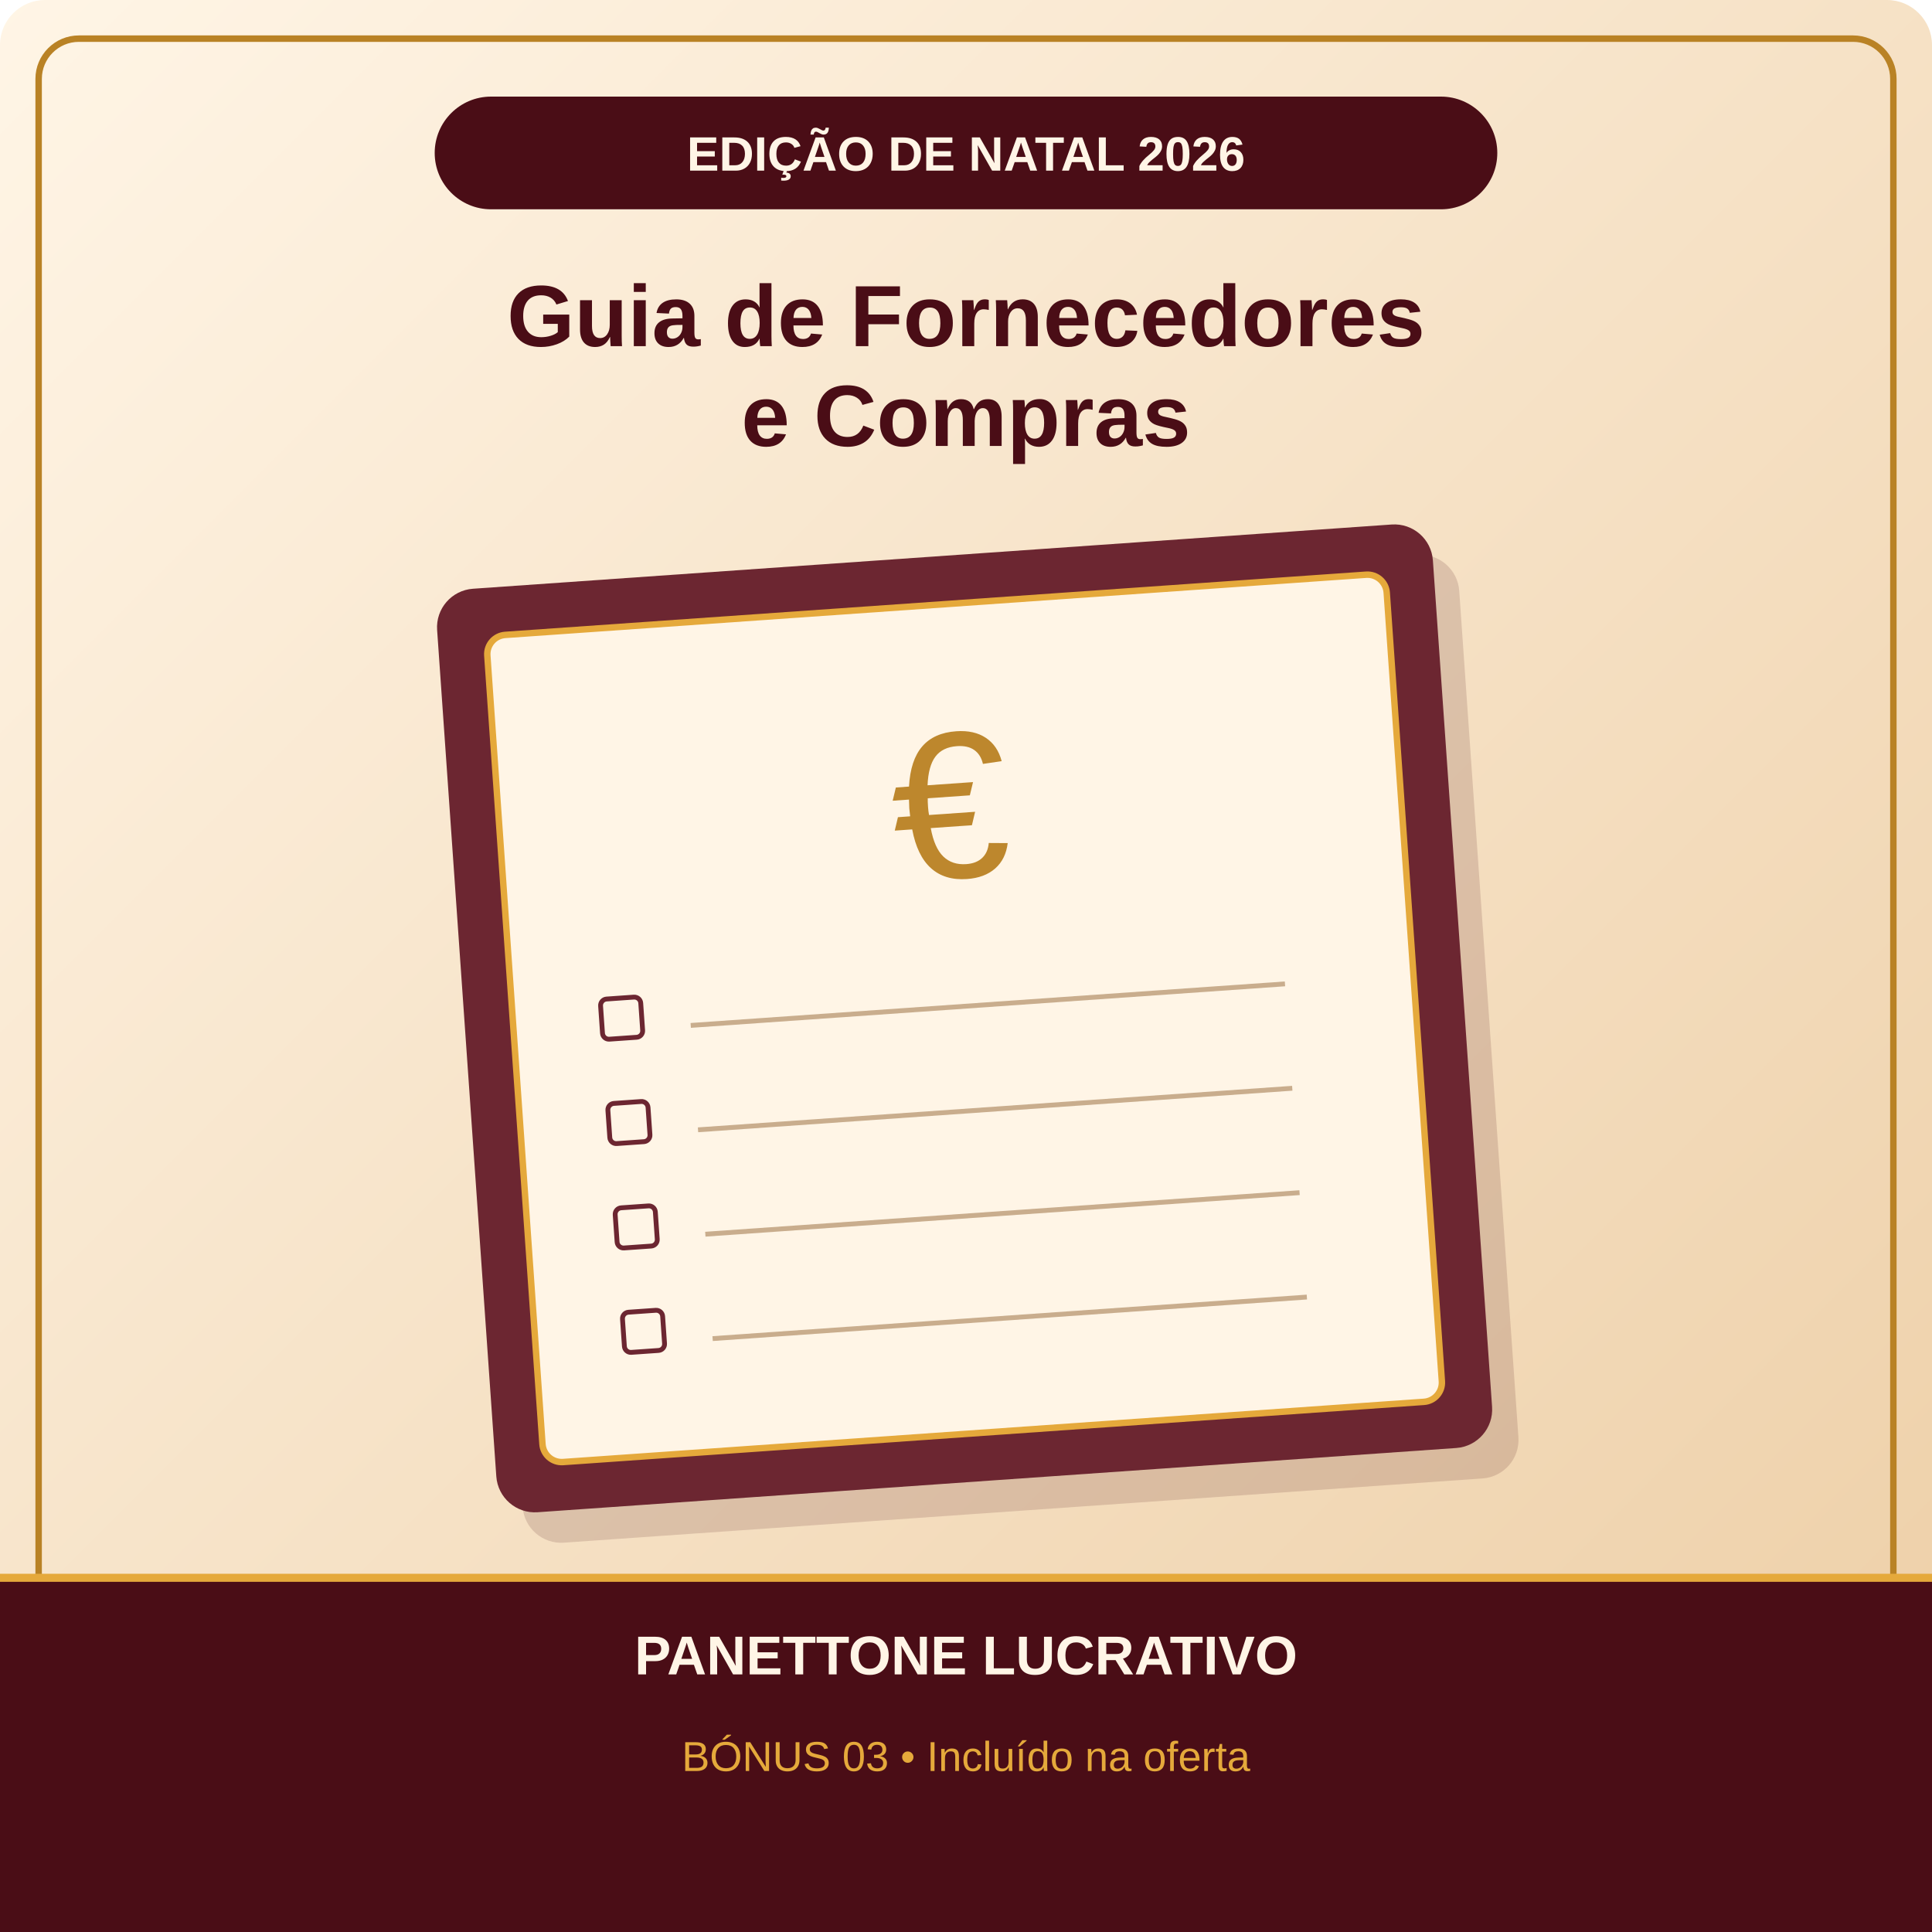
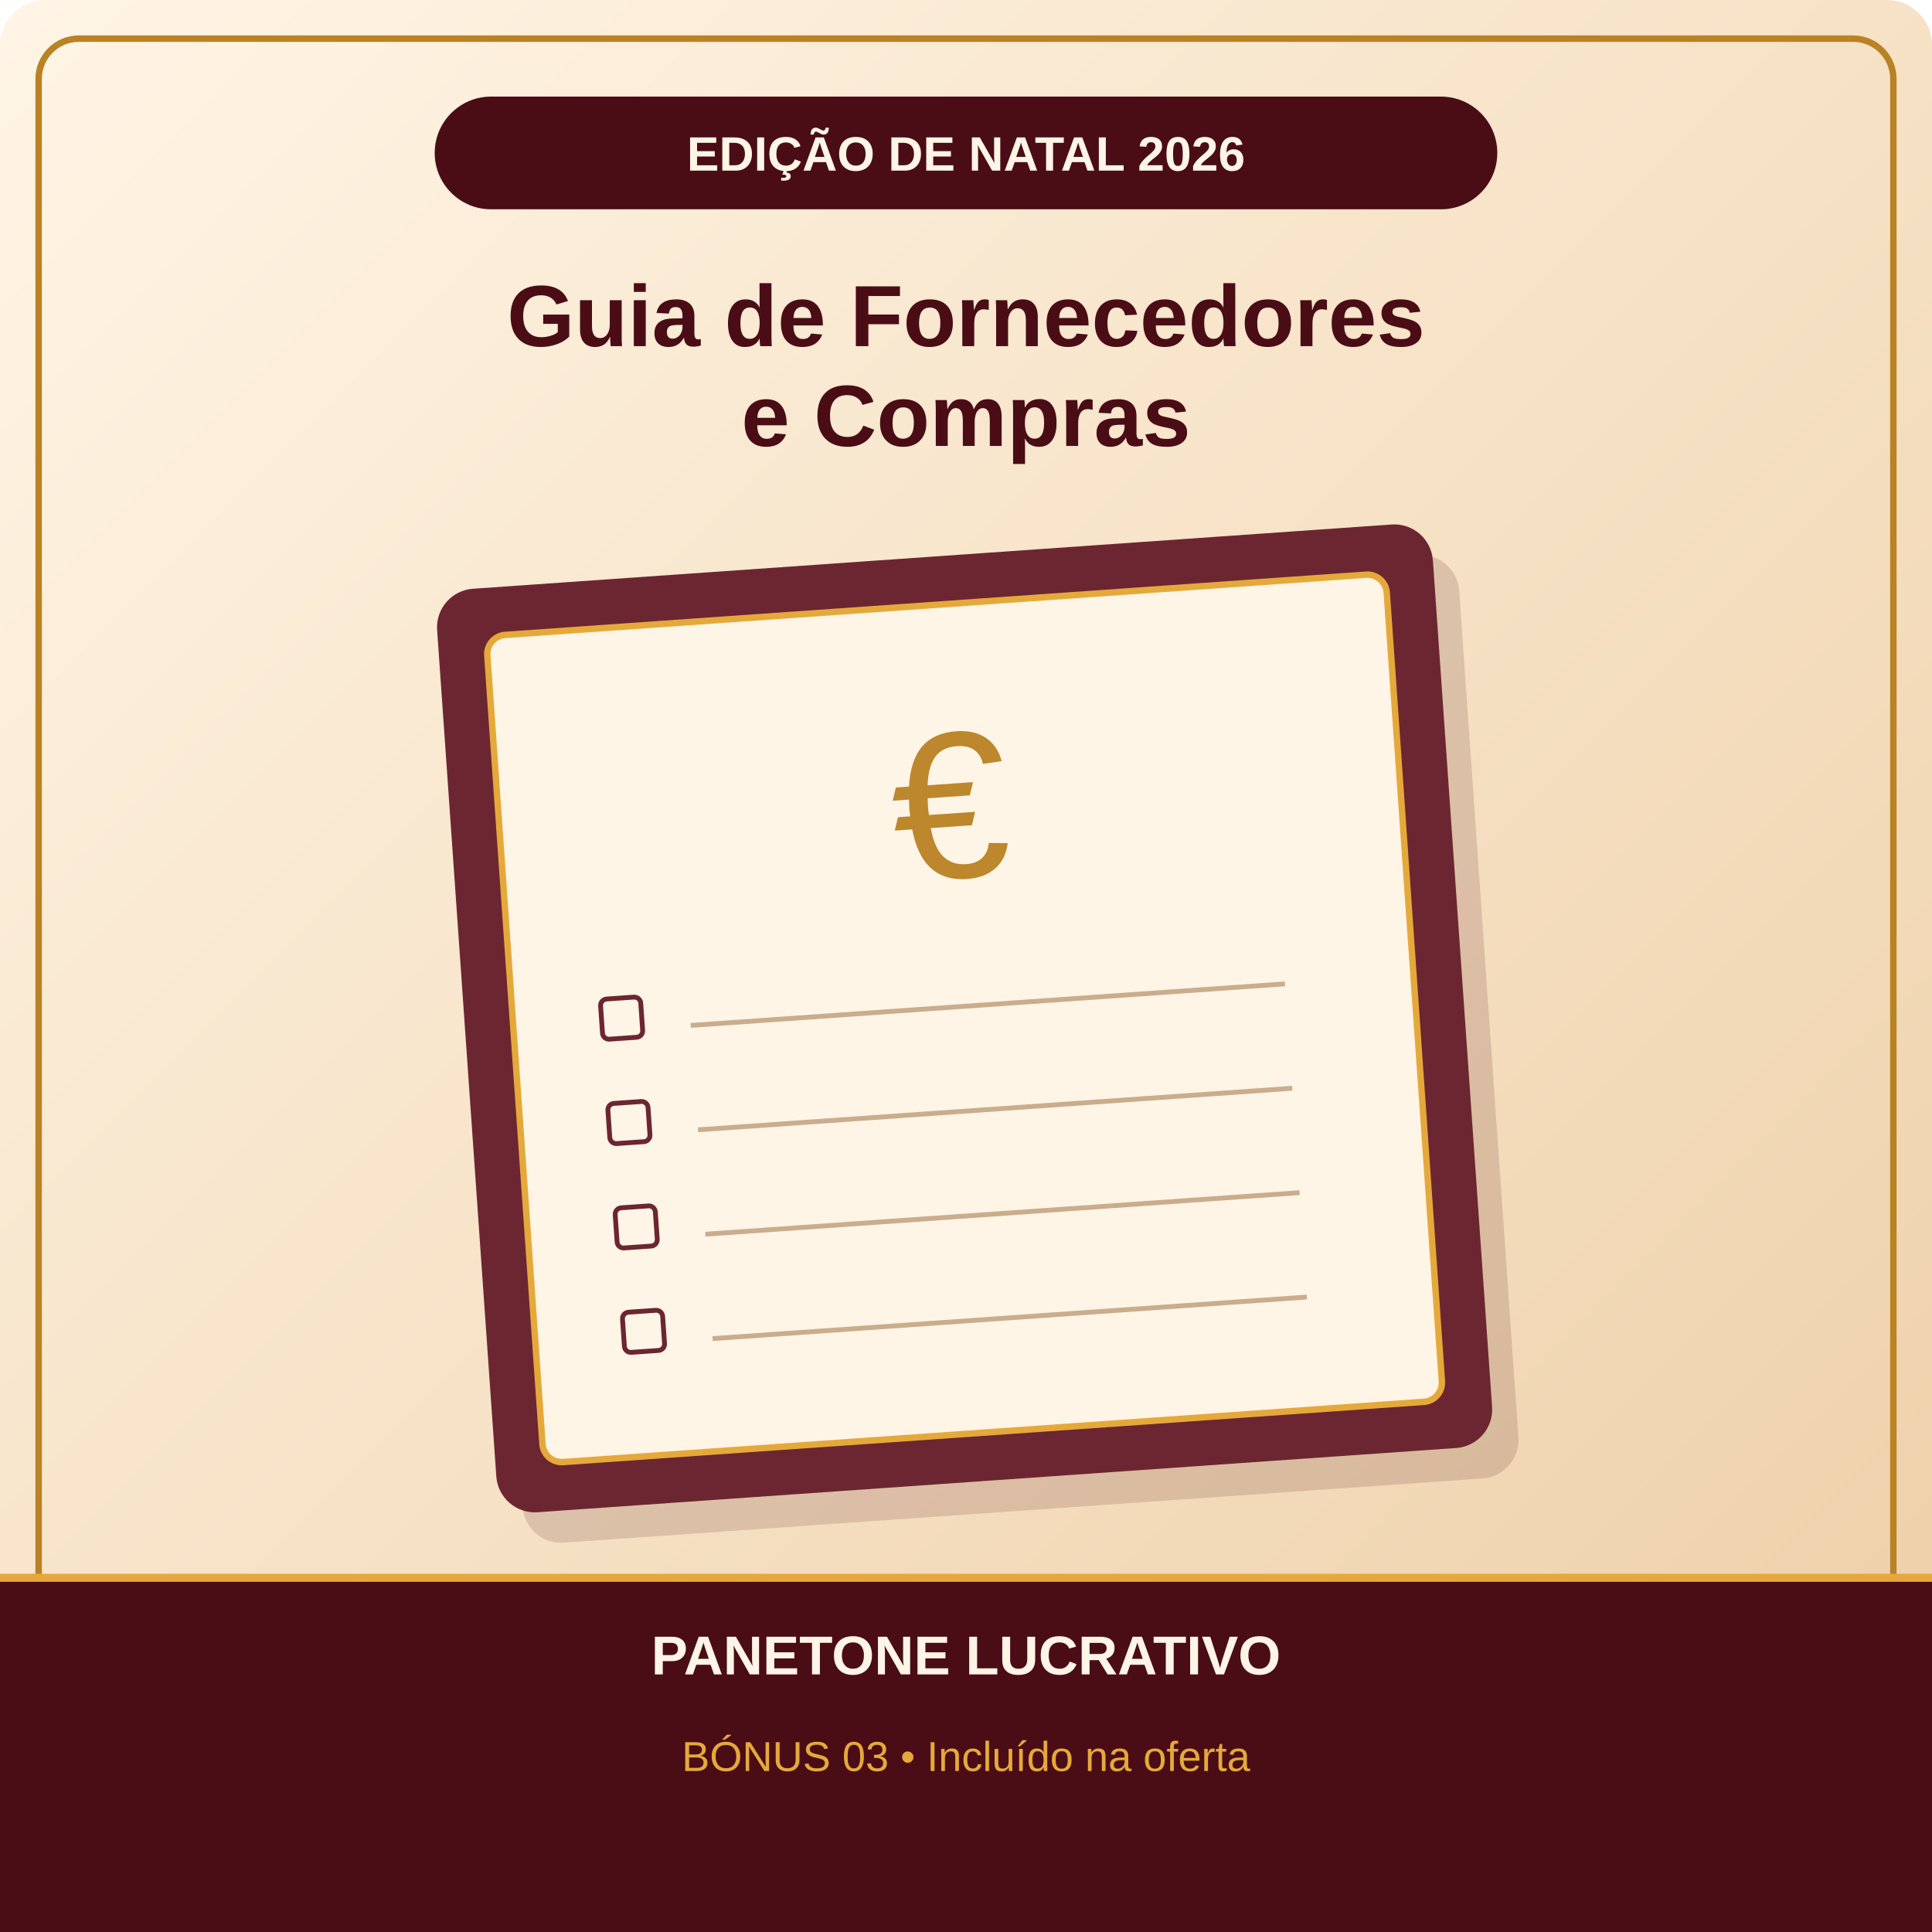
<svg xmlns="http://www.w3.org/2000/svg" width="1200" height="1200" viewBox="0 0 1200 1200">
  <defs>
    <linearGradient id="bg" x2="1" y2="1">
      <stop stop-color="#fff5e6" />
      <stop offset="1" stop-color="#edcea5" />
    </linearGradient>
    <clipPath id="clip">
      <rect x="70" y="330" width="1060" height="620" rx="24" />
    </clipPath>
  </defs>
  <rect width="1200" height="1200" rx="28" fill="url(#bg)" />
  <rect x="24" y="24" width="1152" height="1152" rx="25" fill="none" stroke="#b98225" stroke-width="4" />
  <rect x="270" y="60" width="660" height="70" rx="35" fill="#4a0d16" />
  <text x="600" y="106" text-anchor="middle" fill="#fff5e6" font-family="Arial" font-size="30" font-weight="bold">EDIÇÃO DE NATAL 2026</text>
  <text x="600" y="215" text-anchor="middle" fill="#4a0d16" font-family="Arial" font-size="54" font-weight="bold">Guia de Fornecedores</text>
  <text x="600" y="277" text-anchor="middle" fill="#4a0d16" font-family="Arial" font-size="54" font-weight="bold">e Compras</text>
  <g transform="translate(290 345) rotate(-4 310 300)">
    <rect x="15" y="20" width="620" height="575" rx="24" fill="#4a0d16" opacity=".15" />
    <rect width="620" height="575" rx="24" fill="#6c2631" />
    <rect x="30" y="30" width="560" height="515" rx="12" fill="#fff5e6" stroke="#e5a93b" stroke-width="4" />
    <text x="310" y="200" text-anchor="middle" font-family="Arial" font-size="130" fill="#bd872d">€</text>
    <rect x="85" y="260" width="25" height="25" rx="4" fill="none" stroke="#6c2631" stroke-width="3" />
    <path d="M140 280 H510" stroke="#c9ad8d" stroke-width="3" />
    <rect x="85" y="325" width="25" height="25" rx="4" fill="none" stroke="#6c2631" stroke-width="3" />
    <path d="M140 345 H510" stroke="#c9ad8d" stroke-width="3" />
    <rect x="85" y="390" width="25" height="25" rx="4" fill="none" stroke="#6c2631" stroke-width="3" />
    <path d="M140 410 H510" stroke="#c9ad8d" stroke-width="3" />
    <rect x="85" y="455" width="25" height="25" rx="4" fill="none" stroke="#6c2631" stroke-width="3" />
    <path d="M140 475 H510" stroke="#c9ad8d" stroke-width="3" />
  </g>
  <rect x="0" y="980" width="1200" height="220" fill="#4a0d16" />
  <path d="M0 980 H1200" stroke="#e5a93b" stroke-width="5" />
-   <text x="600" y="1040" text-anchor="middle" fill="#fff5e6" font-family="Arial" font-size="34" font-weight="bold">PANETTONE LUCRATIVO</text>
+   <text x="600" y="1040" text-anchor="middle" fill="#fff5e6" font-family="Arial" font-size="34" font-weight="bold">PANETONE LUCRATIVO</text>
  <text x="600" y="1100" text-anchor="middle" fill="#e5a93b" font-family="Arial" font-size="26">BÓNUS 03 • Incluído na oferta</text>
</svg>
